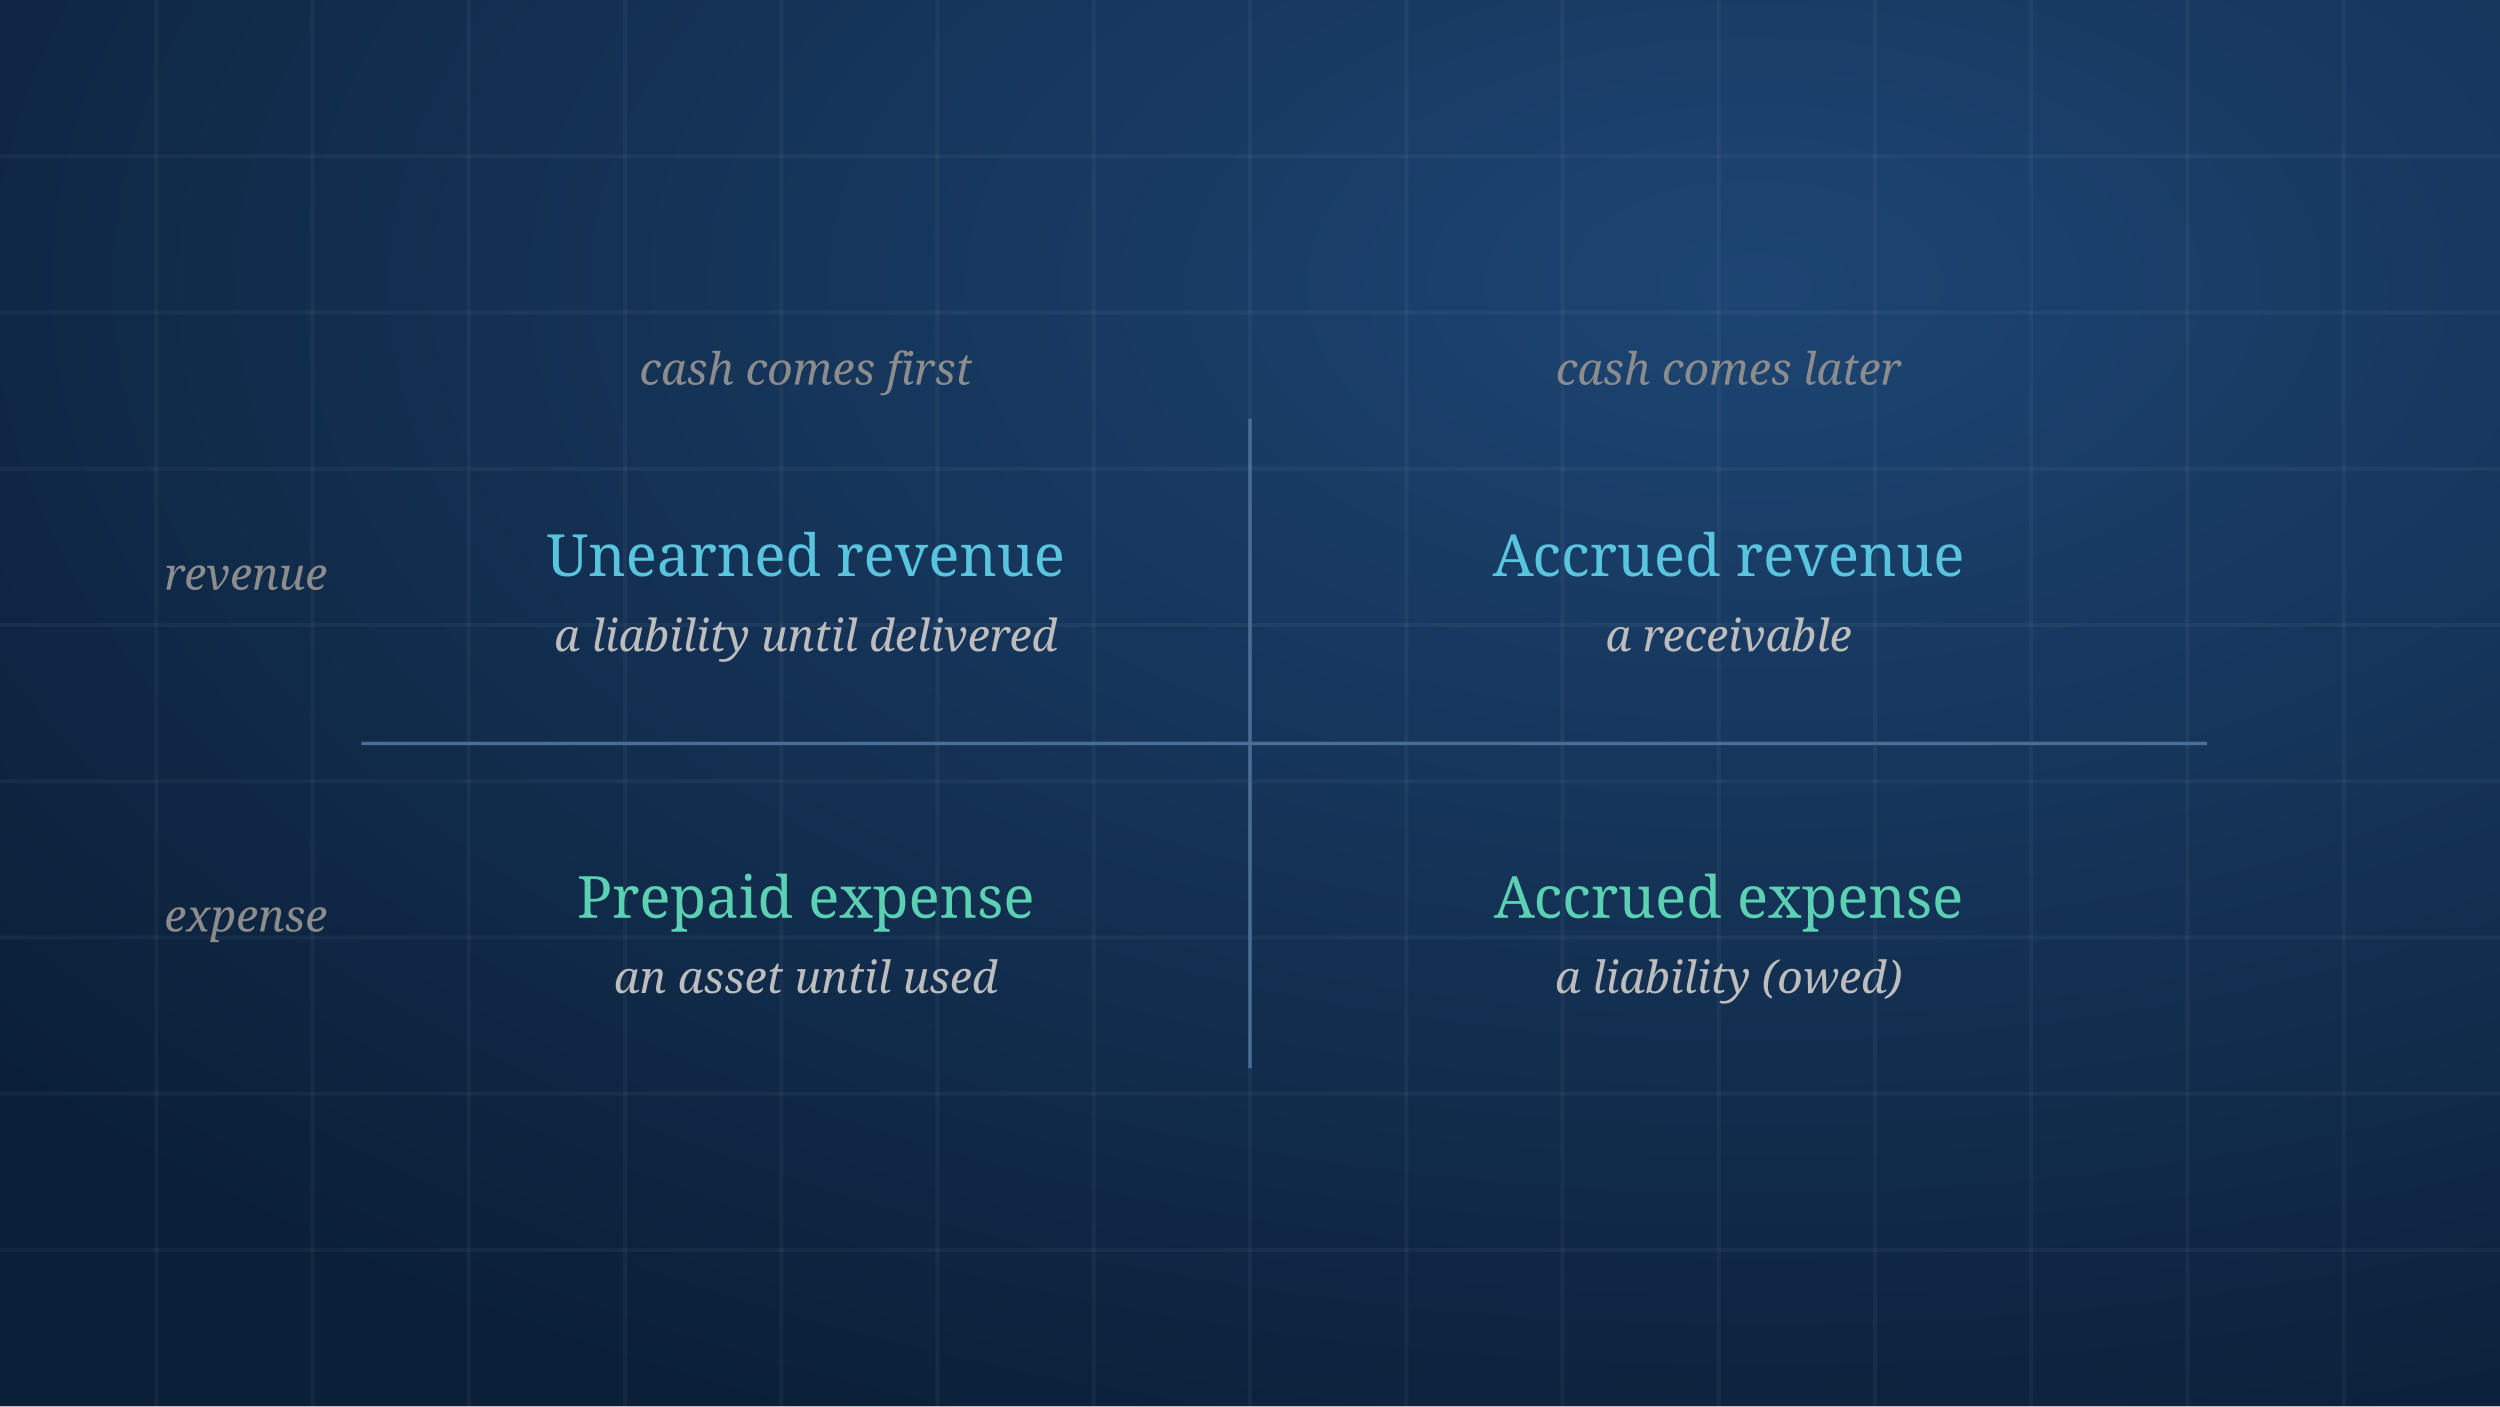
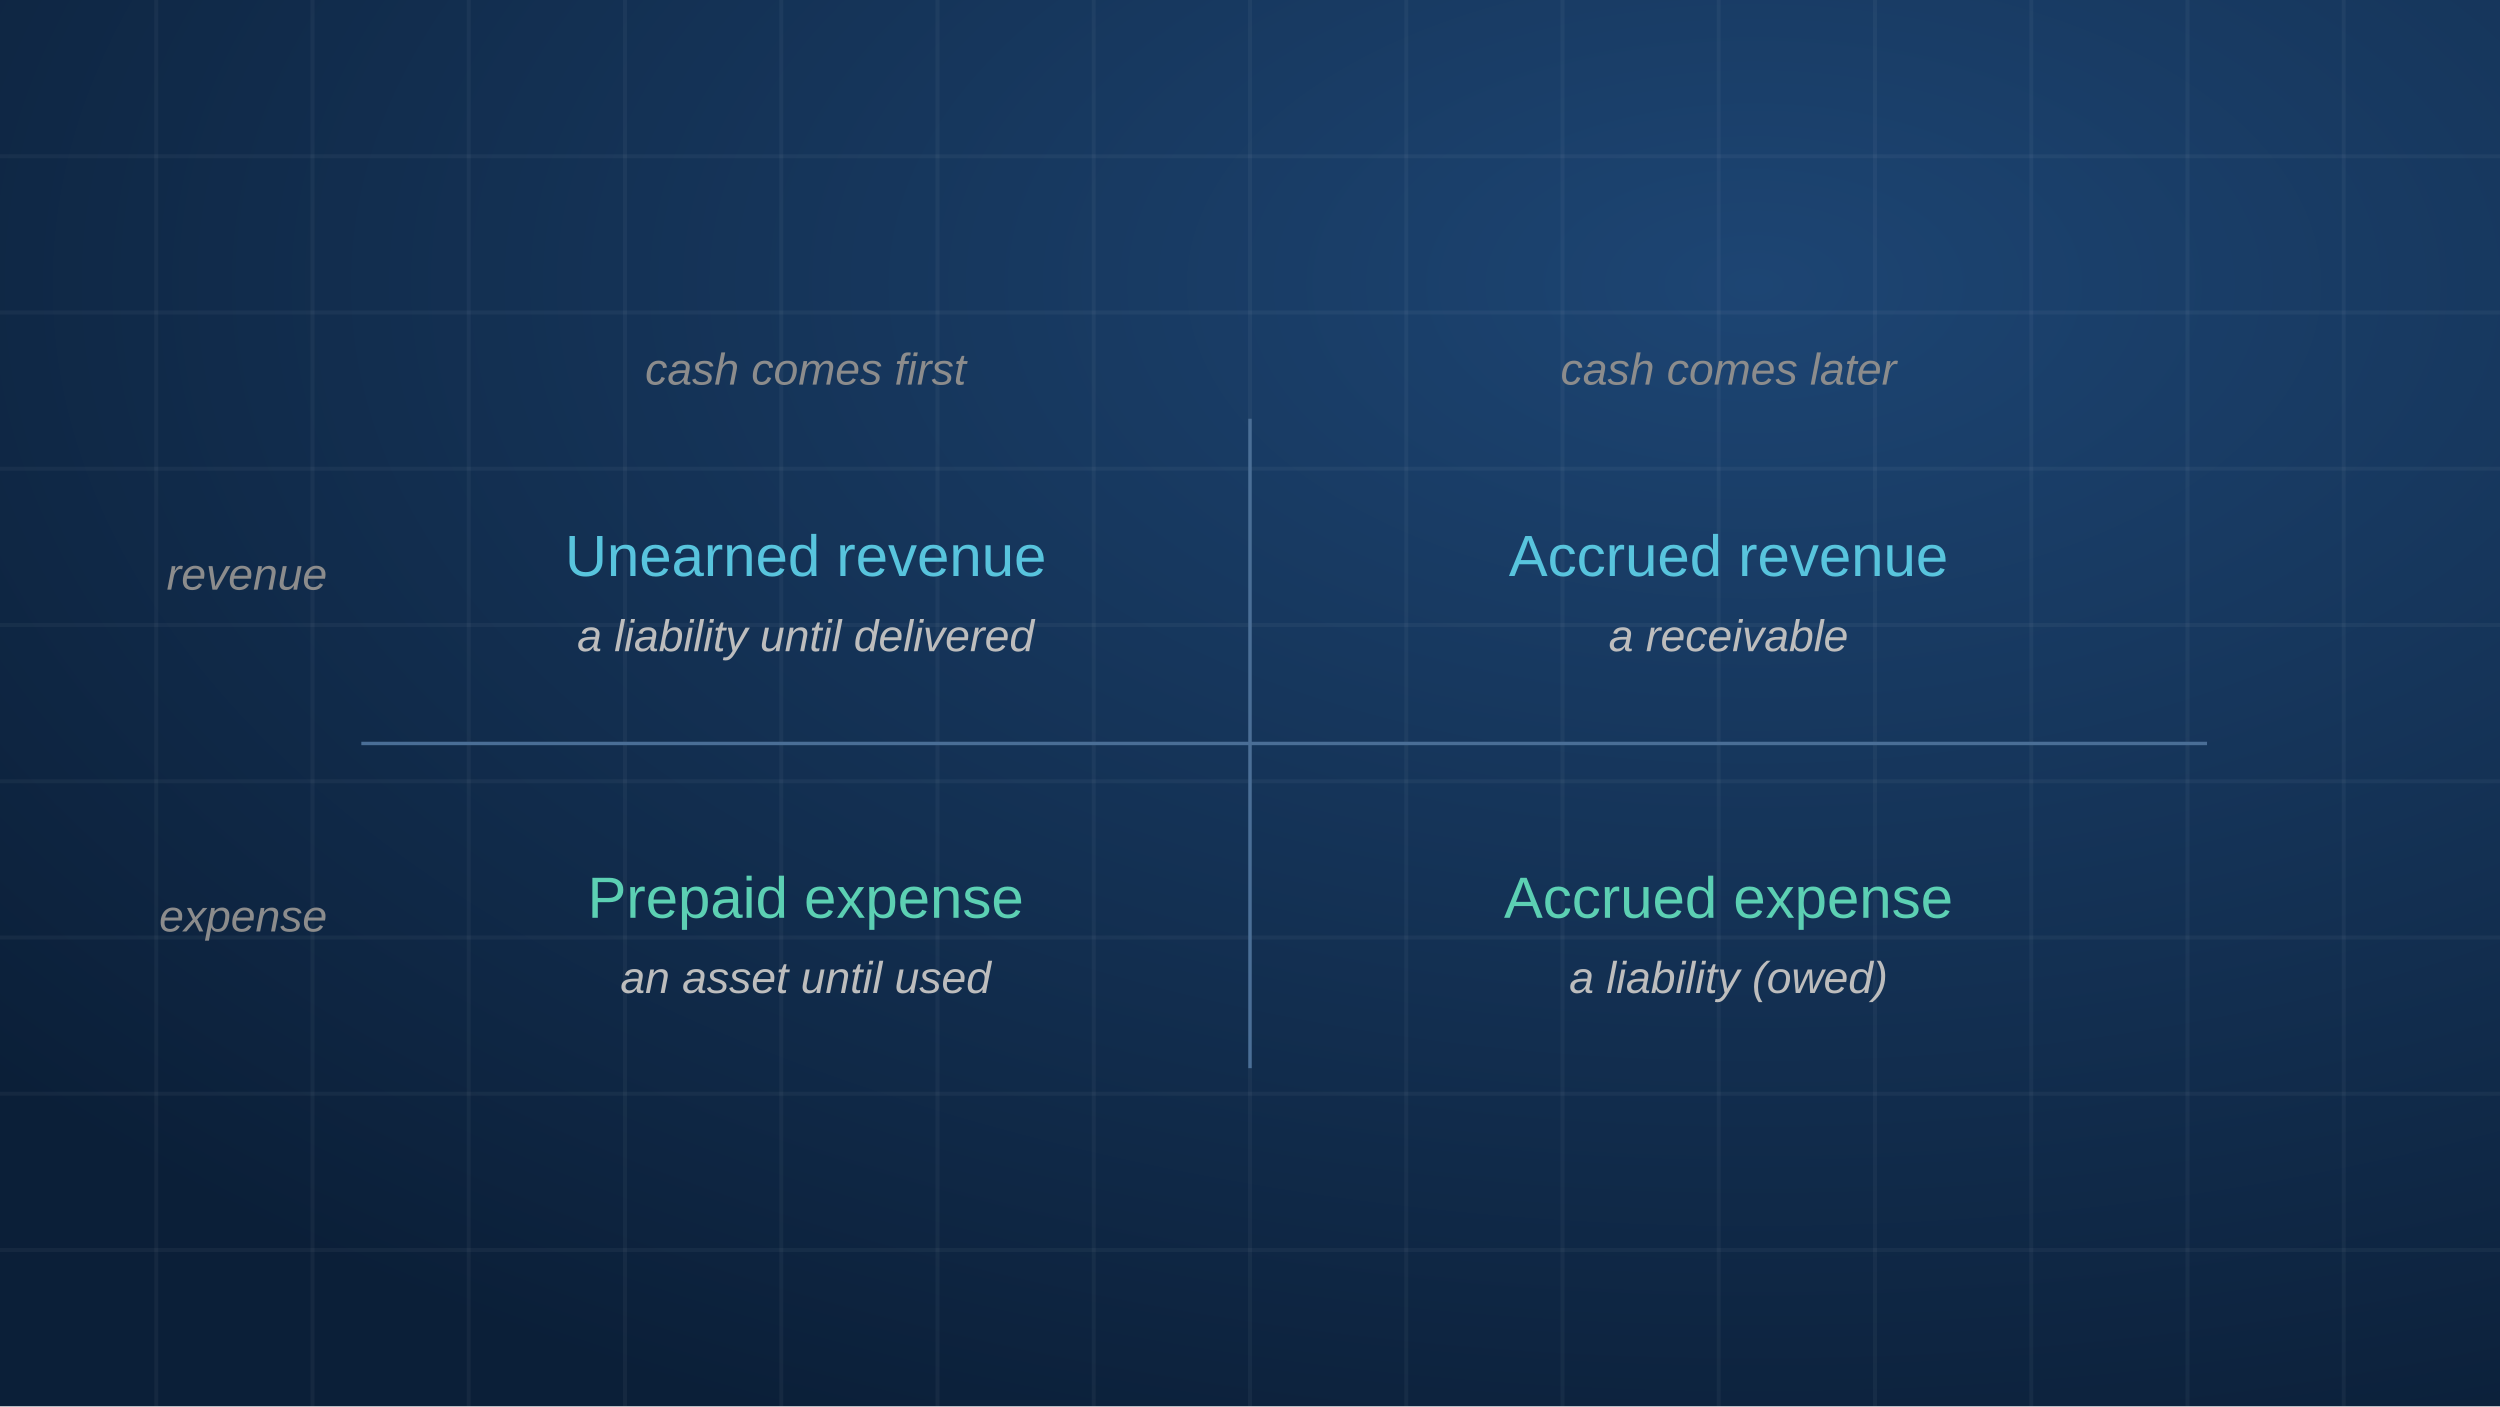
<svg xmlns="http://www.w3.org/2000/svg" viewBox="0 0 640 360" width="640" height="360">
  <defs>
    <radialGradient id="g" cx="70%" cy="20%" r="90%">
      <stop offset="0" stop-color="#1D4573" />
      <stop offset="1" stop-color="#0B1F38" />
    </radialGradient>
  </defs>
  <rect width="640" height="360" fill="url(#g)" />
  <path d="M40,0 V360" stroke="#ffffff" stroke-opacity=".04" />
  <path d="M80,0 V360" stroke="#ffffff" stroke-opacity=".04" />
  <path d="M120,0 V360" stroke="#ffffff" stroke-opacity=".04" />
  <path d="M160,0 V360" stroke="#ffffff" stroke-opacity=".04" />
  <path d="M200,0 V360" stroke="#ffffff" stroke-opacity=".04" />
  <path d="M240,0 V360" stroke="#ffffff" stroke-opacity=".04" />
  <path d="M280,0 V360" stroke="#ffffff" stroke-opacity=".04" />
  <path d="M320,0 V360" stroke="#ffffff" stroke-opacity=".04" />
  <path d="M360,0 V360" stroke="#ffffff" stroke-opacity=".04" />
  <path d="M400,0 V360" stroke="#ffffff" stroke-opacity=".04" />
  <path d="M440,0 V360" stroke="#ffffff" stroke-opacity=".04" />
  <path d="M480,0 V360" stroke="#ffffff" stroke-opacity=".04" />
  <path d="M520,0 V360" stroke="#ffffff" stroke-opacity=".04" />
  <path d="M560,0 V360" stroke="#ffffff" stroke-opacity=".04" />
  <path d="M600,0 V360" stroke="#ffffff" stroke-opacity=".04" />
  <path d="M0,40 H640" stroke="#ffffff" stroke-opacity=".04" />
  <path d="M0,80 H640" stroke="#ffffff" stroke-opacity=".04" />
  <path d="M0,120 H640" stroke="#ffffff" stroke-opacity=".04" />
  <path d="M0,160 H640" stroke="#ffffff" stroke-opacity=".04" />
  <path d="M0,200 H640" stroke="#ffffff" stroke-opacity=".04" />
  <path d="M0,240 H640" stroke="#ffffff" stroke-opacity=".04" />
  <path d="M0,280 H640" stroke="#ffffff" stroke-opacity=".04" />
  <path d="M0,320 H640" stroke="#ffffff" stroke-opacity=".04" />
  <g transform="translate(40.0,72.2) scale(0.875)">
    <line x1="320" y1="40" x2="320" y2="230" stroke="#4A6E96" />
    <line x1="60" y1="135" x2="600" y2="135" stroke="#4A6E96" />
-     <text x="190.0" y="30.0" fill="#8C8C8C" font-size="13" text-anchor="middle" font-style="italic" font-family="CMU Serif, Georgia, serif">cash comes first</text>
-     <text x="460.0" y="30.0" fill="#8C8C8C" font-size="13" text-anchor="middle" font-style="italic" font-family="CMU Serif, Georgia, serif">cash comes later</text>
-     <text x="50.0" y="90.0" fill="#8C8C8C" font-size="13" text-anchor="end" font-style="italic" font-family="CMU Serif, Georgia, serif">revenue</text>
-     <text x="50.0" y="190.0" fill="#8C8C8C" font-size="13" text-anchor="end" font-style="italic" font-family="CMU Serif, Georgia, serif">expense</text>
-     <text x="190.0" y="86.0" fill="#58C4DD" font-size="17" text-anchor="middle" font-family="CMU Serif, Georgia, serif">Unearned revenue</text>
-     <text x="190.0" y="108.0" fill="#BDBDBD" font-size="13" text-anchor="middle" font-style="italic" font-family="CMU Serif, Georgia, serif">a liability until delivered</text>
-     <text x="460.0" y="86.0" fill="#58C4DD" font-size="17" text-anchor="middle" font-family="CMU Serif, Georgia, serif">Accrued revenue</text>
-     <text x="460.0" y="108.0" fill="#BDBDBD" font-size="13" text-anchor="middle" font-style="italic" font-family="CMU Serif, Georgia, serif">a receivable</text>
-     <text x="190.0" y="186.0" fill="#5CD0B3" font-size="17" text-anchor="middle" font-family="CMU Serif, Georgia, serif">Prepaid expense</text>
-     <text x="190.0" y="208.0" fill="#BDBDBD" font-size="13" text-anchor="middle" font-style="italic" font-family="CMU Serif, Georgia, serif">an asset until used</text>
-     <text x="460.0" y="186.0" fill="#5CD0B3" font-size="17" text-anchor="middle" font-family="CMU Serif, Georgia, serif">Accrued expense</text>
-     <text x="460.0" y="208.0" fill="#BDBDBD" font-size="13" text-anchor="middle" font-style="italic" font-family="CMU Serif, Georgia, serif">a liability (owed)</text>
+     <text x="190.0" y="30.0" fill="#8C8C8C" font-size="13" text-anchor="middle" font-style="italic" font-family="Figtree, Segoe UI, Arial, sans-serif">cash comes first</text>
+     <text x="460.0" y="30.0" fill="#8C8C8C" font-size="13" text-anchor="middle" font-style="italic" font-family="Figtree, Segoe UI, Arial, sans-serif">cash comes later</text>
+     <text x="50.0" y="90.0" fill="#8C8C8C" font-size="13" text-anchor="end" font-style="italic" font-family="Figtree, Segoe UI, Arial, sans-serif">revenue</text>
+     <text x="50.0" y="190.0" fill="#8C8C8C" font-size="13" text-anchor="end" font-style="italic" font-family="Figtree, Segoe UI, Arial, sans-serif">expense</text>
+     <text x="190.0" y="86.0" fill="#58C4DD" font-size="17" text-anchor="middle" font-family="Figtree, Segoe UI, Arial, sans-serif">Unearned revenue</text>
+     <text x="190.0" y="108.0" fill="#BDBDBD" font-size="13" text-anchor="middle" font-style="italic" font-family="Figtree, Segoe UI, Arial, sans-serif">a liability until delivered</text>
+     <text x="460.0" y="86.0" fill="#58C4DD" font-size="17" text-anchor="middle" font-family="Figtree, Segoe UI, Arial, sans-serif">Accrued revenue</text>
+     <text x="460.0" y="108.0" fill="#BDBDBD" font-size="13" text-anchor="middle" font-style="italic" font-family="Figtree, Segoe UI, Arial, sans-serif">a receivable</text>
+     <text x="190.0" y="186.0" fill="#5CD0B3" font-size="17" text-anchor="middle" font-family="Figtree, Segoe UI, Arial, sans-serif">Prepaid expense</text>
+     <text x="190.0" y="208.0" fill="#BDBDBD" font-size="13" text-anchor="middle" font-style="italic" font-family="Figtree, Segoe UI, Arial, sans-serif">an asset until used</text>
+     <text x="460.0" y="186.0" fill="#5CD0B3" font-size="17" text-anchor="middle" font-family="Figtree, Segoe UI, Arial, sans-serif">Accrued expense</text>
+     <text x="460.0" y="208.0" fill="#BDBDBD" font-size="13" text-anchor="middle" font-style="italic" font-family="Figtree, Segoe UI, Arial, sans-serif">a liability (owed)</text>
  </g>
</svg>
